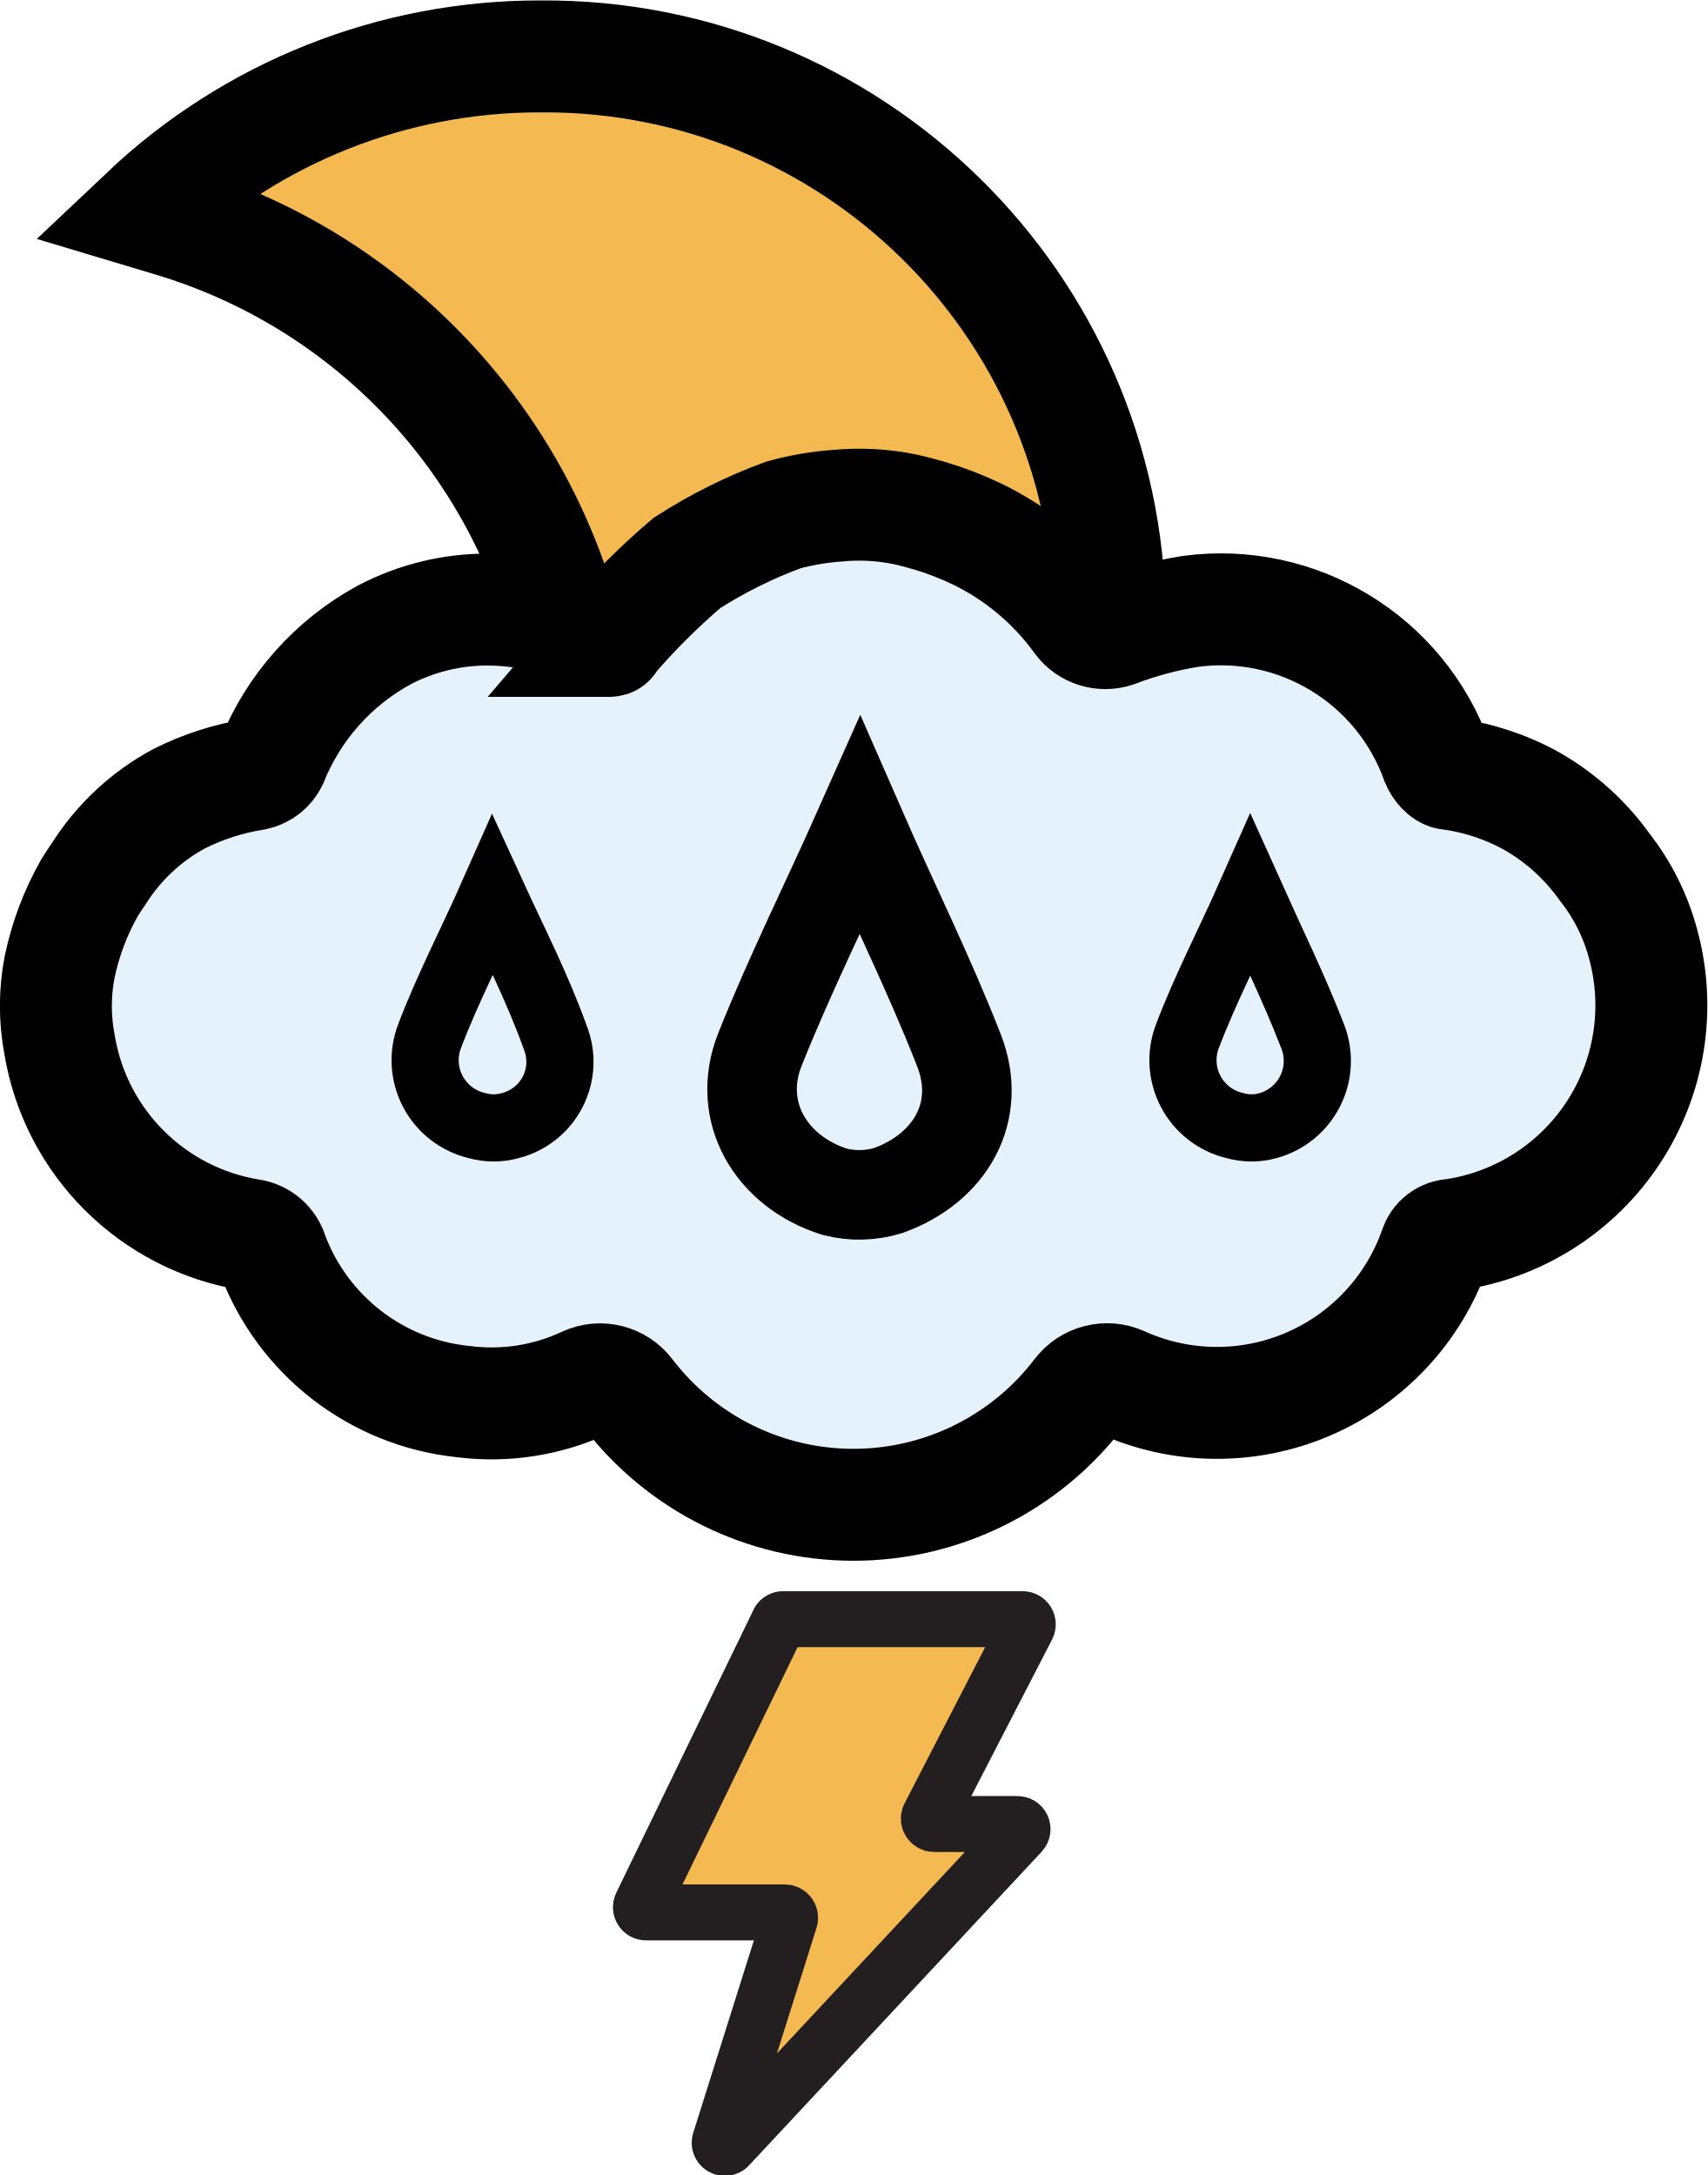
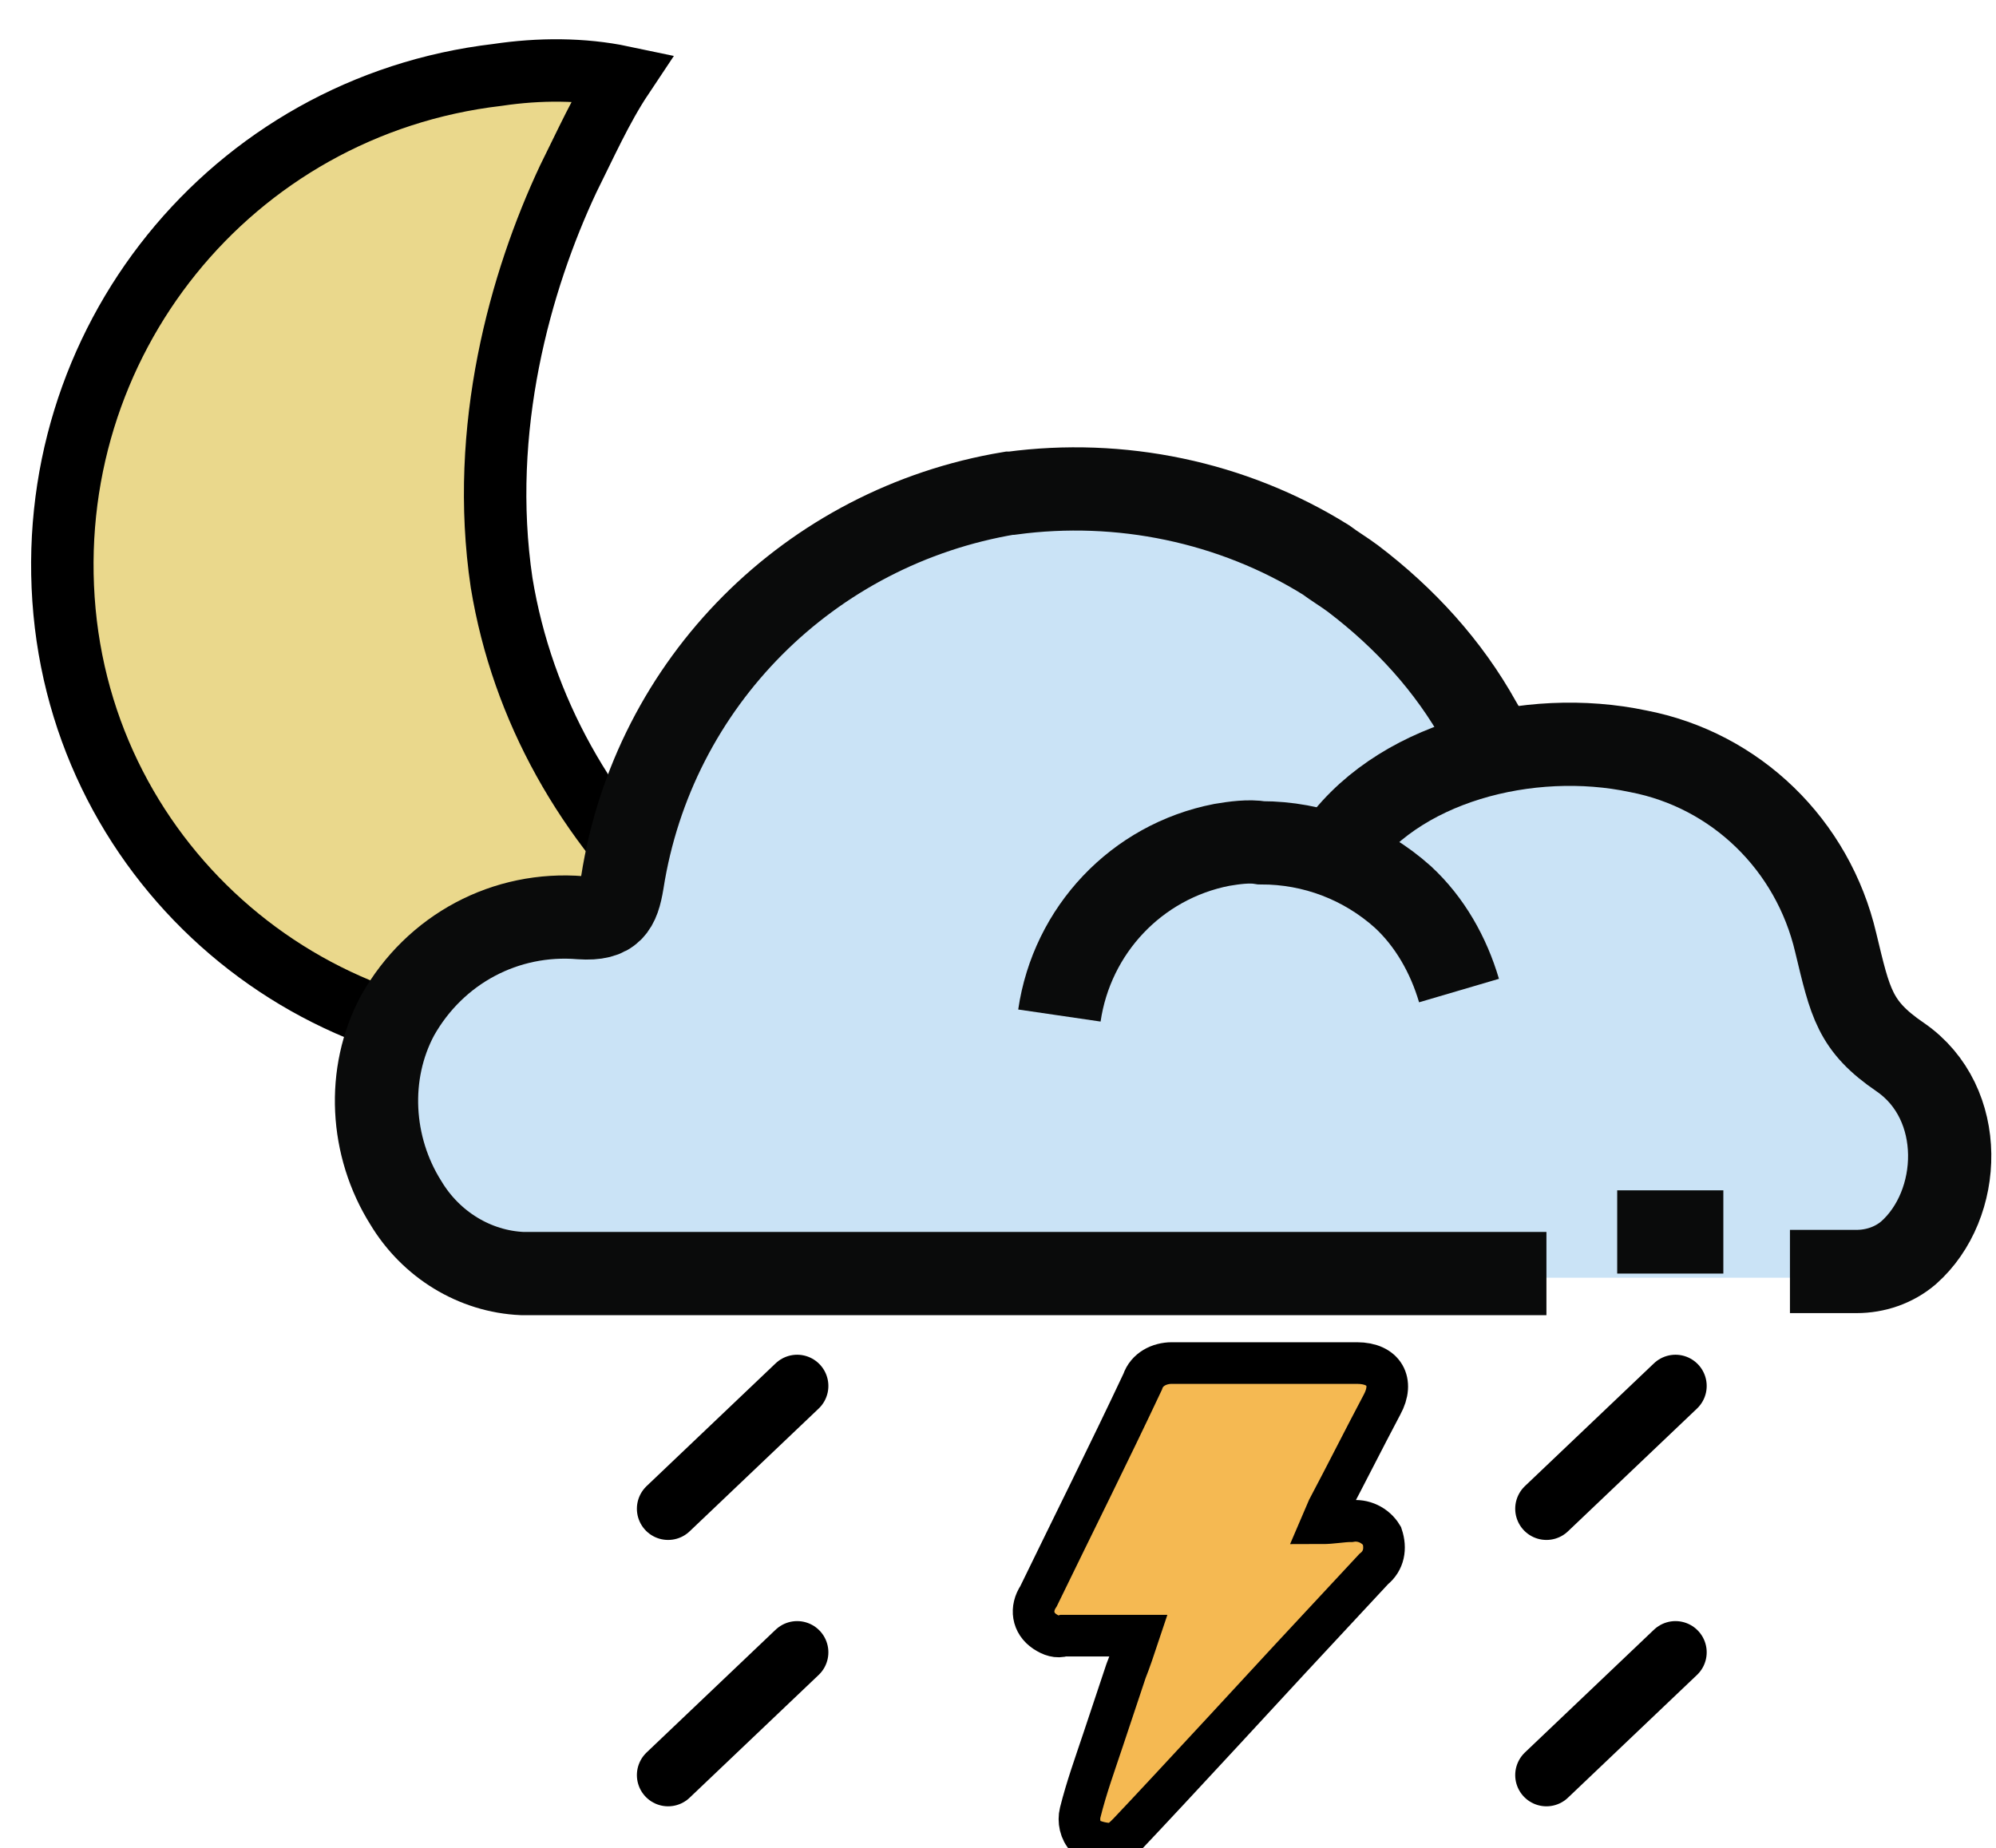
- <svg xmlns="http://www.w3.org/2000/svg" viewBox="0 0 76.26 97.16">
-   <defs>
-     <style>.cls-1{fill:#f5b952;}.cls-2{fill:#e5f1fb;}.cls-3,.cls-4,.cls-5,.cls-6{fill:none;stroke-miterlimit:10;}.cls-3{stroke:#231f20;stroke-width:2.5px;}.cls-4,.cls-5,.cls-6{stroke:#000;}.cls-4{stroke-width:5px;}.cls-5{stroke-width:3px;}.cls-6{stroke-width:4px;}</style>
-   </defs>
-   <g id="Layer_2" data-name="Layer 2">
-     <g id="Layer_1-2" data-name="Layer 1">
-       <path class="cls-1" d="M35,72.33H45.68a.23.23,0,0,1,.2.34l-4.37,8.47a.24.24,0,0,0,.21.34h3.72a.23.23,0,0,1,.17.39l-13.06,14a.23.23,0,0,1-.39-.23l3.12-9.9a.24.24,0,0,0-.22-.31h-6.2a.23.23,0,0,1-.21-.33l6.11-12.6A.23.23,0,0,1,35,72.33Z" />
-       <path class="cls-1" d="M25.34,27.8c2.34-.46,4.67-1,7-1.48,4.81-1.07,9.77-1.1,14.56-2.15a7.13,7.13,0,0,1,.87-.14A25.59,25.59,0,0,0,5.12,10.42l1.19.36C18.25,14.41,25.58,19.84,25.34,27.8Z" />
-       <path class="cls-2" d="M71.88,42.66A9.81,9.81,0,0,0,70,39a9.56,9.56,0,0,0-2.42-2.24,10.43,10.43,0,0,0-4.12-1.51.93.93,0,0,1-.54-.53A10,10,0,0,0,52.2,28.2a17.43,17.43,0,0,0-3.55.93,1.07,1.07,0,0,1-1.18-.41,11.78,11.78,0,0,0-4.6-3.91,13.08,13.08,0,0,0-2-.79c-.36-.11-.72-.2-1.1-.28a10.08,10.08,0,0,0-3-.18,12.07,12.07,0,0,0-1.2.14c-.57.09-1,.19-1.15.23l-.12,0a21.19,21.19,0,0,0-4.17,2,29.79,29.79,0,0,0-3.42,3.34l-.1-.05A11.4,11.4,0,0,0,21.43,28a9.8,9.8,0,0,0-4.56,1.09,10.65,10.65,0,0,0-4.72,5,2.17,2.17,0,0,1-1.34,1A11.16,11.16,0,0,0,8,36.05,9.44,9.44,0,0,0,4.43,39.2c-.15.21-.29.42-.43.65a11.72,11.72,0,0,0-1.32,3.4,8.85,8.85,0,0,0,0,3.35A10,10,0,0,0,11,54.83a1.15,1.15,0,0,1,1,.84,10,10,0,0,0,8.3,6.39,9.92,9.92,0,0,0,5.72-1,1,1,0,0,1,1.25.31,12.48,12.48,0,0,0,20.18.11,1,1,0,0,1,1.25-.32,10.15,10.15,0,0,0,14.14-5.51.84.84,0,0,1,.78-.57A10,10,0,0,0,71.88,42.66Z" />
-       <path class="cls-3" d="M35,72.33H45.68a.23.23,0,0,1,.2.34l-4.37,8.47a.24.24,0,0,0,.21.34h3.72a.23.23,0,0,1,.17.39l-13.06,14a.23.23,0,0,1-.39-.23l3.12-9.9a.24.24,0,0,0-.22-.31h-6.2a.23.23,0,0,1-.21-.33l6.11-12.6A.23.23,0,0,1,35,72.33Z" />
-       <path class="cls-4" d="M49.57,28.3c0-.26,0-.52,0-.78a25.24,25.24,0,0,0-25.45-25,25.57,25.57,0,0,0-17.62,7l1.2.36a25.89,25.89,0,0,1,17.52,18" />
-       <path class="cls-4" d="M73.4,42.2a9.53,9.53,0,0,0-1.72-3.46,10.24,10.24,0,0,0-3.24-2.94,10.36,10.36,0,0,0-3.7-1.23c-.21,0-.47-.33-.56-.55a10.25,10.25,0,0,0-11-6.71,16.79,16.79,0,0,0-3.36.9,1.42,1.42,0,0,1-1.58-.49,12.25,12.25,0,0,0-4.61-3.87,14.27,14.27,0,0,0-2.1-.81c-.36-.1-.73-.21-1.12-.29a10.17,10.17,0,0,0-3-.16A12.47,12.47,0,0,0,35,23a22,22,0,0,0-4.32,2.15,30.89,30.89,0,0,0-3.48,3.48c.09,0,0,0-.1-.05a11.43,11.43,0,0,0-5.3-1.35,9.9,9.9,0,0,0-4.65,1.14,11.16,11.16,0,0,0-5,5.62,1.12,1.12,0,0,1-.76.6A11.53,11.53,0,0,0,8,35.68,9.65,9.65,0,0,0,4.43,39c-.15.22-.3.44-.44.67a12.3,12.3,0,0,0-1.33,3.54,9.18,9.18,0,0,0,0,3.46,10.31,10.31,0,0,0,8.51,8.49,1.2,1.2,0,0,1,1,.87,10.21,10.21,0,0,0,8.51,6.58,9.91,9.91,0,0,0,5.47-.85,1.56,1.56,0,0,1,1.9.48,12.67,12.67,0,0,0,20.14,0,1.58,1.58,0,0,1,1.91-.49,10.32,10.32,0,0,0,14-6,.84.84,0,0,1,.79-.59A10.36,10.36,0,0,0,73.4,42.2Z" />
-       <path class="cls-5" d="M22,40c-.93,2.1-2,4.15-2.81,6.28a3,3,0,0,0,2.11,4,2.73,2.73,0,0,0,1.5,0,2.94,2.94,0,0,0,2-3.94C24,44.11,22.94,42.05,22,40Z" />
-       <path class="cls-5" d="M55.85,40c-.93,2.1-2,4.15-2.81,6.28a3,3,0,0,0,2.11,4,2.73,2.73,0,0,0,1.5,0,3,3,0,0,0,2-3.94C57.79,44.11,56.77,42.05,55.85,40Z" />
-       <path class="cls-6" d="M38.41,36.89c-1.48,3.33-3.12,6.61-4.47,10-1.1,2.78.51,5.46,3.35,6.35a4.41,4.41,0,0,0,2.39-.06c2.77-1,4.23-3.52,3.15-6.27C41.5,43.51,39.87,40.23,38.41,36.89Z" />
+ <svg xmlns="http://www.w3.org/2000/svg" version="1.1" id="Layer_1" x="0px" y="0px" viewBox="16 -12.8 95.9 88.8" style="enable-background:new 16 -12.8 95.9 88.8;" xml:space="preserve">
+   <style type="text/css">
+ 	.st0{fill:#EAD88C;}
+ 	.st1{fill:none;stroke:#000000;stroke-width:3;stroke-miterlimit:10;}
+ 	.st2{fill:none;}
+ 	.st3{fill:#F5B952;}
+ 	.st4{fill:#CAE3F6;}
+ 	.st5{fill:none;stroke:#000000;stroke-width:2;stroke-miterlimit:10;}
+ 	.st6{fill:none;stroke:#000000;stroke-width:3;stroke-linecap:round;stroke-miterlimit:10;}
+ 	.st7{fill:none;stroke:#0A0B0B;stroke-width:4;stroke-miterlimit:10;}
+ </style>
+   <g>
+     <g>
+       <path class="st0" d="M39.9-9.2c-12.8,1.5-22,12.9-20.8,25.8c1.2,12.8,12.7,22.1,25.4,20.7c3-0.4,5.7-1.2,8.5-2.7    c-1.6-1.1-3-2.3-4.3-3.7c-4.5-4.2-7.6-9.6-8.6-15.7C39,7.8,41,0.7,43.3-4.2c0.8-1.6,1.6-3.4,2.6-4.9C44-9.5,41.9-9.5,39.9-9.2z" />
+       <path class="st1" d="M39.9-9.2c-12.8,1.5-22,12.9-20.8,25.8c1.2,12.8,12.7,22.1,25.4,20.7c3-0.4,5.7-1.2,8.5-2.7    c-1.6-1.1-3-2.3-4.3-3.7c-4.5-4.2-7.6-9.6-8.6-15.7C39,7.8,41,0.7,43.3-4.2c0.8-1.6,1.6-3.4,2.6-4.9C44-9.5,41.9-9.5,39.9-9.2z" />
+       <path class="st2" d="M61-6.8l-0.4-0.3c-5-3.6-11.1-5.2-18.3-4.6c-3.9,0.3-11.3,4-11.5,4.2c-9.2,5.4-13.9,17.9-10.9,28.9    c0.3,1,0.6,1.9,1,2.9c1.4,3.6,3.7,6.9,6.6,9.5" />
    </g>
+     <path class="st3" d="M69.6,75.6c1.9-2,7.8-8.4,7.8-8.4l0,0c1.4-1.5,2.7-2.9,4-4.3c0.5-0.4,0.7-1,0.4-1.6c-0.3-0.5-0.9-0.8-1.5-0.7   c-0.4,0-0.9,0.1-1.4,0.1c0.1-0.3,0.2-0.5,0.3-0.7c0.9-1.7,1.7-3.3,2.6-5c0.6-1.1,0.1-2-1.2-2c-3,0-6,0-8.9,0   c-0.6,0-1.2,0.3-1.4,0.9c-1.7,3.4-3.3,6.8-5,10.2c-0.4,0.6-0.3,1.3,0.3,1.7c0.3,0.2,0.6,0.3,0.9,0.2h3.6c-0.2,0.6-0.3,1.2-0.6,1.7   L68.4,71c-0.4,1.2-0.8,2.3-1.1,3.5c-0.1,0.4,0,0.9,0.3,1.2c0.4,0.2,0.8,0.3,1.2,0.3C69.1,76.1,69.4,75.8,69.6,75.6z" />
+     <path class="st4" d="M90.7,48.5H41.8c-2.3-0.2-4.4-1.4-5.6-3.4c-2.7-4.2-1.5-9.7,2.7-12.4c1.7-1.1,3.7-1.6,5.8-1.4   c1.5,0.1,1.8-0.5,2-1.7c1.5-9.6,8.9-17.1,18.4-18.8h0.1c5.2-0.7,10.5,0.4,15,3.2c0.4,0.3,0.9,0.6,1.3,0.9c2.5,1.9,4.5,4.3,6.1,7   l0.7,1.2" />
+     <path class="st4" d="M67.4,36c0.6-4.1,3.7-7.4,7.7-8.3c0.6-0.1,1.3-0.2,1.9-0.1c2.5,0,5,0.9,6.8,2.7c1.3,1.2,2.2,2.8,2.7,4.5" />
+     <path class="st4" d="M80.6,28.2c2.8-4.4,9.3-6.1,14.5-5c4.7,0.9,8.5,4.6,9.4,9.3c0.7,2.9,0.9,4,3.1,5.6c3.1,2.2,2.9,7.2,0.4,9.5   c-0.7,0.6-1.5,1-2.5,1H88.6" />
+     <line class="st2" x1="94.1" y1="46.5" x2="99.2" y2="46.5" />
+     <path class="st5" d="M70.2,75.3c1.9-2,7.8-8.4,7.8-8.4l0,0c1.4-1.5,2.7-2.9,4-4.3c0.5-0.4,0.6-1,0.4-1.6c-0.3-0.5-0.9-0.8-1.5-0.7   c-0.4,0-0.9,0.1-1.4,0.1l0.3-0.7c0.9-1.7,1.7-3.3,2.6-5c0.6-1.1,0.1-2-1.2-2c-3,0-6,0-8.9,0c-0.6,0-1.2,0.3-1.4,0.9   c-1.6,3.4-3.3,6.8-5,10.3c-0.4,0.6-0.3,1.3,0.3,1.7c0.3,0.2,0.6,0.3,0.9,0.2h3.6c-0.2,0.6-0.4,1.2-0.6,1.7L69,70.8   c-0.4,1.2-0.8,2.3-1.1,3.5c-0.1,0.4,0,0.9,0.3,1.2c0.4,0.2,0.8,0.3,1.2,0.3C69.7,75.8,70,75.5,70.2,75.3z" />
+     <line class="st6" x1="96.5" y1="66.6" x2="90.3" y2="72.5" />
+     <line class="st6" x1="54.3" y1="66.6" x2="48.1" y2="72.5" />
+     <line class="st6" x1="96.5" y1="53.8" x2="90.3" y2="59.7" />
+     <line class="st6" x1="54.3" y1="53.8" x2="48.1" y2="59.7" />
+     <path class="st7" d="M90.3,48.4H41.1c-2.3-0.1-4.4-1.4-5.6-3.4c-1.7-2.7-1.9-6.2-0.4-9c1.8-3.2,5.2-5,8.8-4.7   c1.5,0.1,1.8-0.5,2-1.7c1.5-9.6,9-17.1,18.6-18.7h0.1c5.2-0.7,10.6,0.4,15.1,3.2c0.4,0.3,0.9,0.6,1.3,0.9c2.5,1.9,4.6,4.2,6.1,6.9   l0.7,1.2" />
+     <path class="st7" d="M66.9,36c0.6-4.1,3.7-7.4,7.8-8.2c0.6-0.1,1.3-0.2,1.9-0.1c2.5,0,4.9,0.9,6.8,2.6c1.3,1.2,2.2,2.8,2.7,4.5" />
+     <path class="st7" d="M80.1,28.2c2.9-4.4,9.4-6,14.6-4.9c4.7,0.9,8.4,4.5,9.5,9.2c0.7,2.9,0.9,4,3.1,5.5c3.2,2.2,3,7.1,0.4,9.4   c-0.7,0.6-1.6,0.9-2.5,0.9H102" />
+     <line class="st7" x1="93.7" y1="46.4" x2="98.8" y2="46.4" />
  </g>
</svg>
